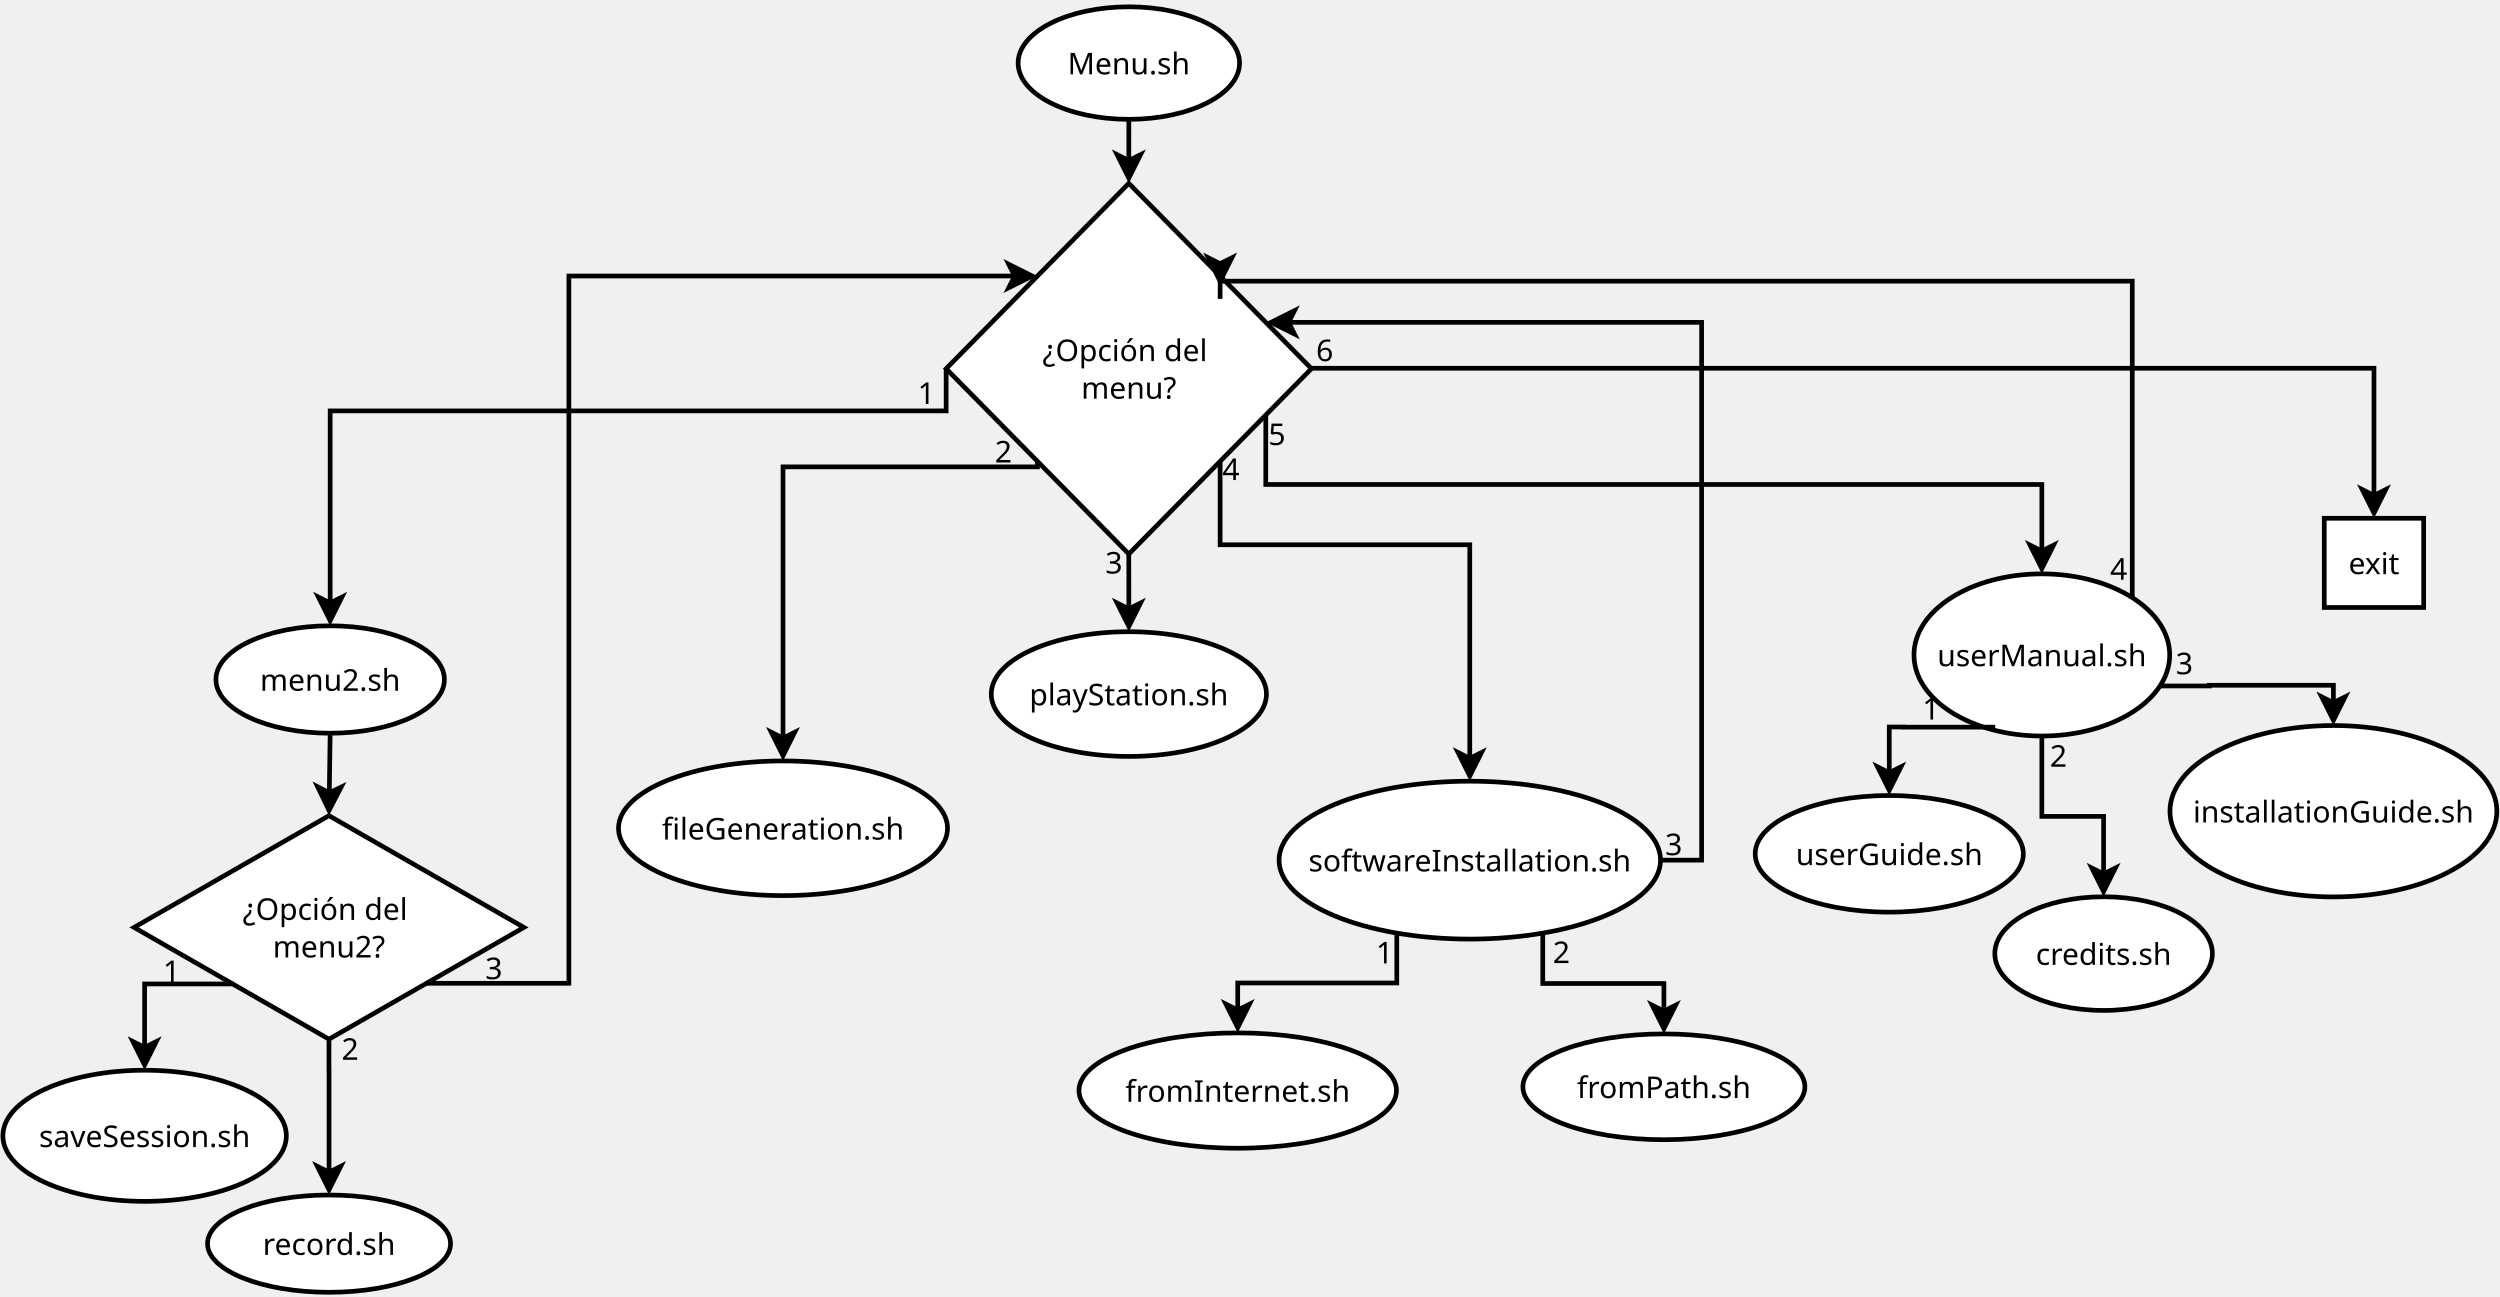
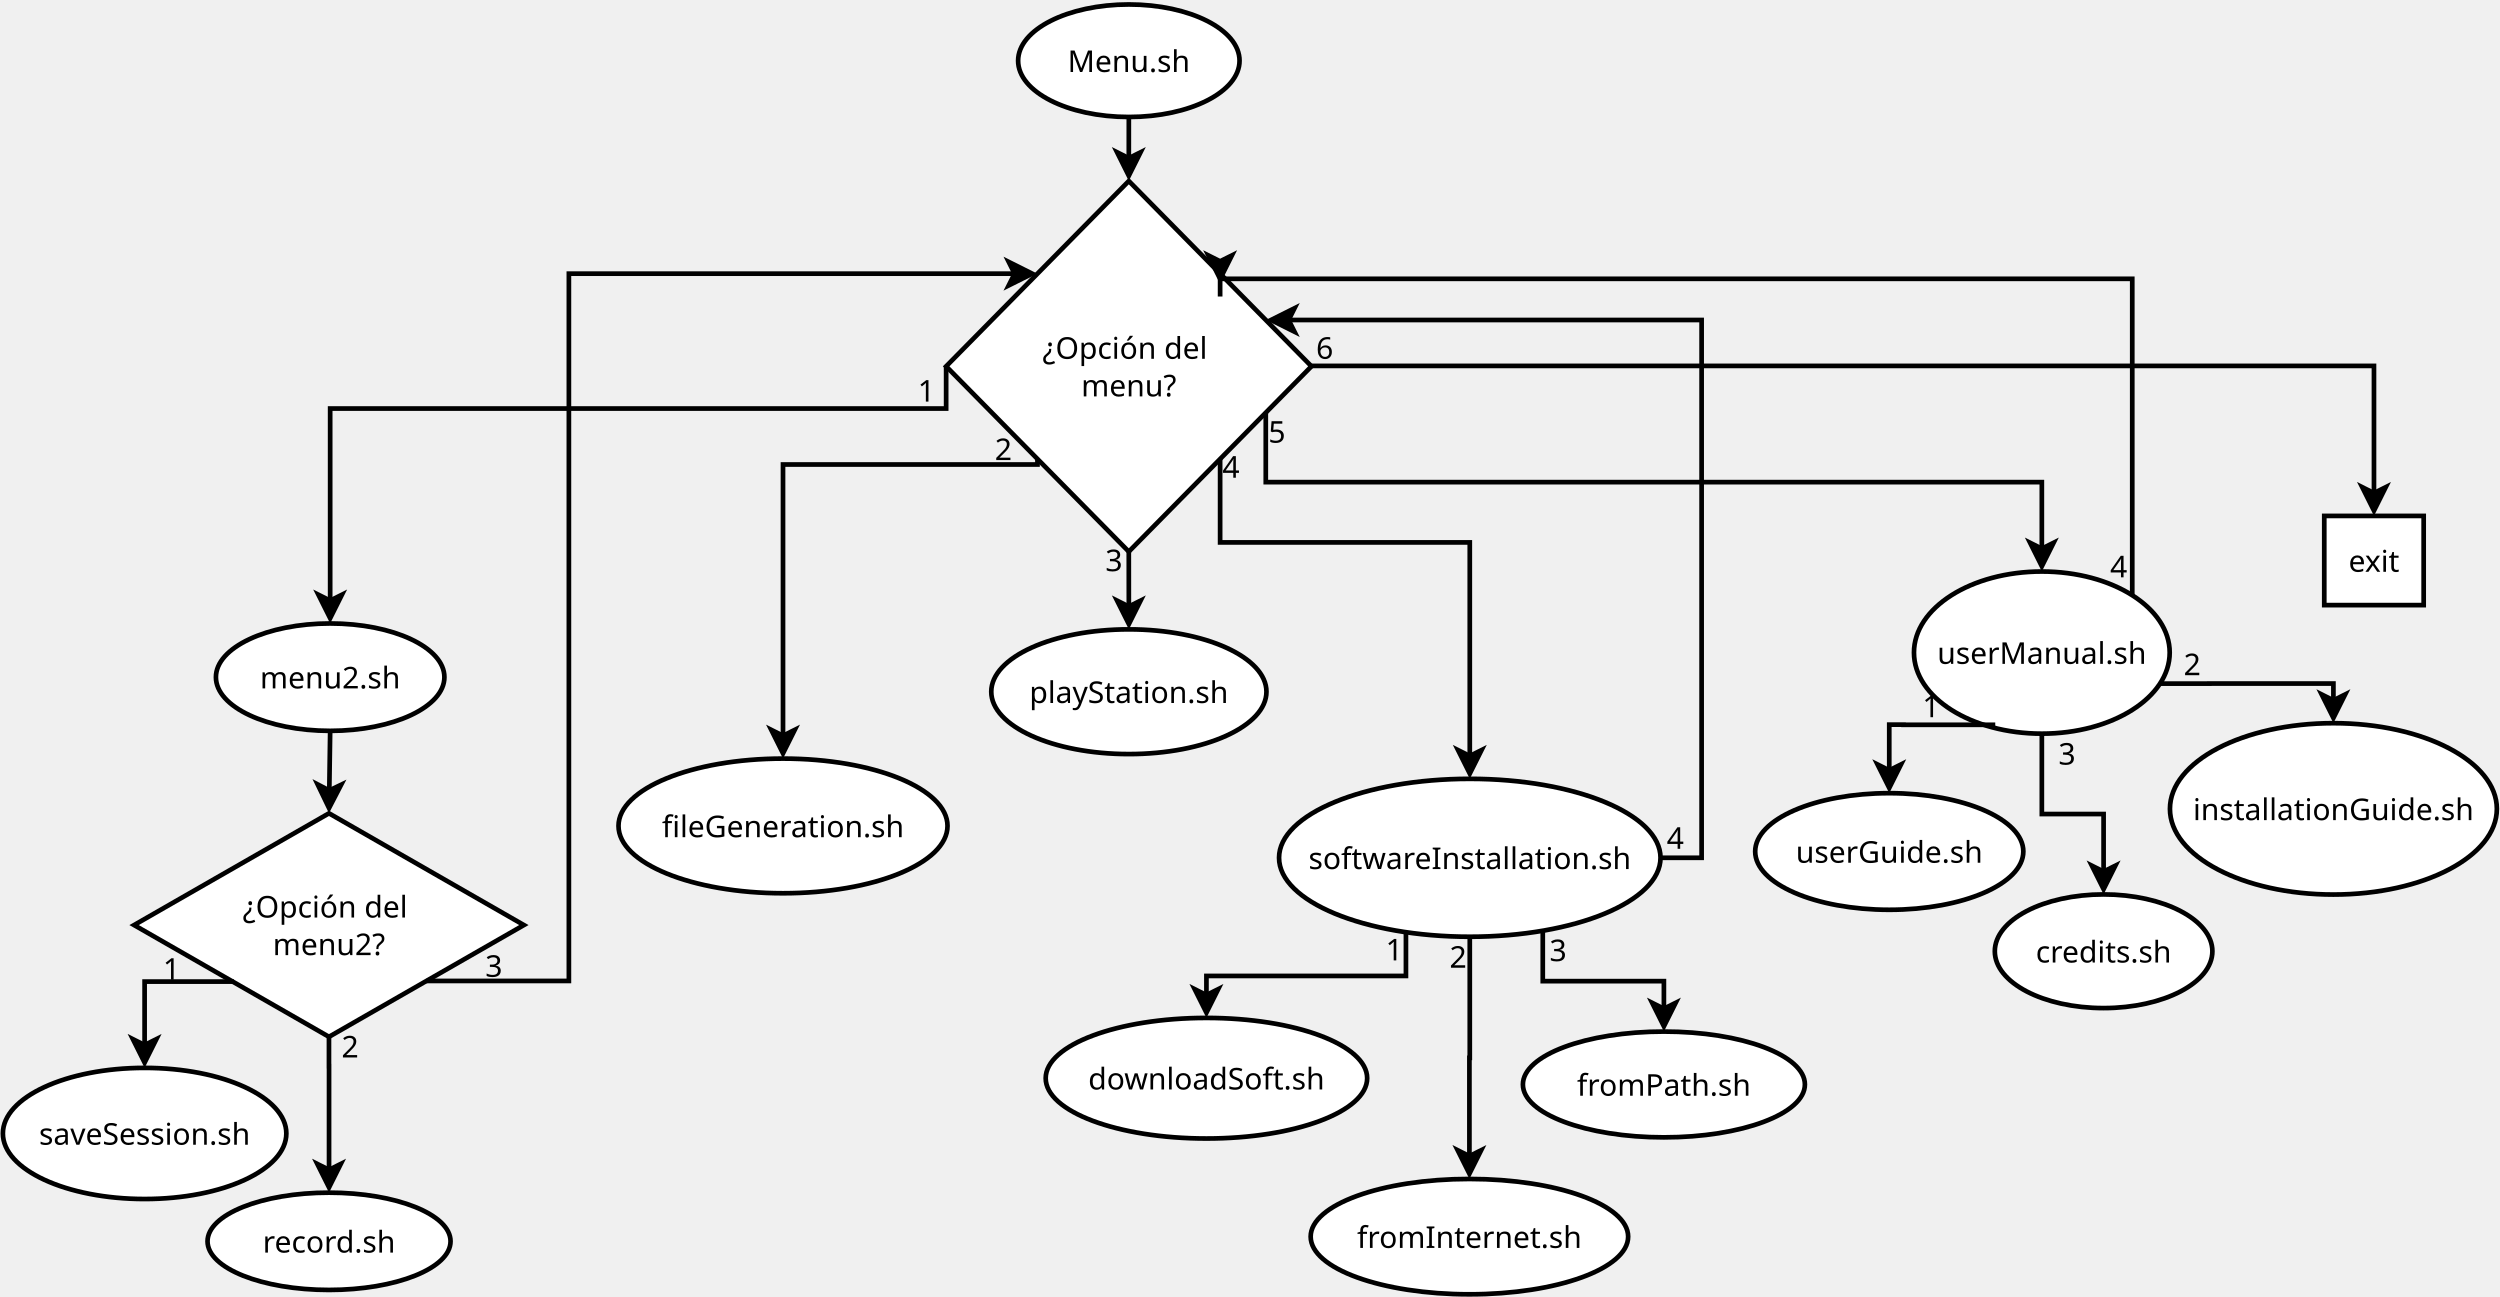
- <svg xmlns="http://www.w3.org/2000/svg" width="54cm" height="28cm" viewBox="-187 31 1065 550">
+ <svg xmlns="http://www.w3.org/2000/svg" width="54cm" height="28cm" viewBox="-187 31 1065 552">
  <g>
    <polygon style="fill: #ffffff" points="293.866,108 371.678,186.943 293.866,265.886 216.054,186.943 " />
    <polygon style="fill: none; fill-opacity:0; stroke-width: 2; stroke: #000000" points="293.866,108 371.678,186.943 293.866,265.886 216.054,186.943 " />
    <text font-size="12.8" style="fill: #000000;text-anchor:middle;font-family:sans-serif;font-style:normal;font-weight:normal" x="293.866" y="183.743">
      <tspan x="293.866" y="183.743">¿Opción del </tspan>
      <tspan x="293.866" y="199.743">menu?</tspan>
    </text>
  </g>
  <text font-size="12.8" style="fill: #000000;text-anchor:start;font-family:sans-serif;font-style:normal;font-weight:normal" x="293.866" y="186.943">
    <tspan x="293.866" y="186.943" />
  </text>
  <g>
    <rect style="fill: #ffffff" x="803.136" y="250.672" width="42.35" height="38" />
    <rect style="fill: none; fill-opacity:0; stroke-width: 2; stroke: #000000" x="803.136" y="250.672" width="42.35" height="38" />
    <text font-size="12.8" style="fill: #000000;text-anchor:middle;font-family:sans-serif;font-style:normal;font-weight:normal" x="824.311" y="274.472">
      <tspan x="824.311" y="274.472">exit</tspan>
    </text>
  </g>
  <text font-size="12.8" style="fill: #000000;text-anchor:start;font-family:sans-serif;font-style:normal;font-weight:normal" x="516.376" y="192.589">
    <tspan x="516.376" y="192.589" />
  </text>
  <g>
    <polyline style="fill: none; fill-opacity:0; stroke-width: 2; stroke: #000000" points="216.054,186.943 216.054,204.928 -46.351,204.928 -46.351,286.748 " />
    <polygon style="fill: #000000" points="-46.351,294.248 -51.351,284.248 -46.351,286.748 -41.351,284.248 " />
    <polygon style="fill: none; fill-opacity:0; stroke-width: 2; stroke: #000000" points="-46.351,294.248 -51.351,284.248 -46.351,286.748 -41.351,284.248 " />
  </g>
  <g>
    <polyline style="fill: none; fill-opacity:0; stroke-width: 2; stroke: #000000" points="254.96,226.414 254.96,228.77 146.562,228.77 146.562,344.316 " />
    <polygon style="fill: #000000" points="146.562,351.816 141.562,341.816 146.562,344.316 151.562,341.816 " />
    <polygon style="fill: none; fill-opacity:0; stroke-width: 2; stroke: #000000" points="146.562,351.816 141.562,341.816 146.562,344.316 151.562,341.816 " />
  </g>
  <g>
    <line style="fill: none; fill-opacity:0; stroke-width: 2; stroke: #000000" x1="293.866" y1="265.886" x2="293.886" y2="289.264" />
-     <polygon style="fill: #000000" points="293.893,296.764 288.884,286.768 293.886,289.264 298.884,286.76 " />
-     <polygon style="fill: none; fill-opacity:0; stroke-width: 2; stroke: #000000" points="293.893,296.764 288.884,286.768 293.886,289.264 298.884,286.76 " />
+     <polygon style="fill: #000000" points="293.892,296.764 288.884,286.768 293.886,289.264 298.884,286.76 " />
+     <polygon style="fill: none; fill-opacity:0; stroke-width: 2; stroke: #000000" points="293.892,296.764 288.884,286.768 293.886,289.264 298.884,286.76 " />
  </g>
  <g>
    <polyline style="fill: none; fill-opacity:0; stroke-width: 2; stroke: #000000" points="332.772,226.414 332.772,261.958 439.128,261.958 439.128,352.94 " />
    <polygon style="fill: #000000" points="439.128,360.44 434.128,350.44 439.128,352.94 444.128,350.44 " />
    <polygon style="fill: none; fill-opacity:0; stroke-width: 2; stroke: #000000" points="439.128,360.44 434.128,350.44 439.128,352.94 444.128,350.44 " />
  </g>
  <g>
    <polyline style="fill: none; fill-opacity:0; stroke-width: 2; stroke: #000000" points="371.678,186.943 371.678,186.763 824.312,186.763 824.312,240.936 " />
    <polygon style="fill: #000000" points="824.312,248.436 819.312,238.436 824.312,240.936 829.312,238.436 " />
    <polygon style="fill: none; fill-opacity:0; stroke-width: 2; stroke: #000000" points="824.312,248.436 819.312,238.436 824.312,240.936 829.312,238.436 " />
  </g>
  <g>
-     <polyline style="fill: none; fill-opacity:0; stroke-width: 2; stroke: #000000" points="352.225,206.679 352.225,236.28 682.822,236.28 682.822,264.62 " />
+     <polyline style="fill: none; fill-opacity:0; stroke-width: 2; stroke: #000000" points="352.224,206.678 352.224,236.28 682.822,236.28 682.822,264.62 " />
    <polygon style="fill: #000000" points="682.822,272.12 677.822,262.12 682.822,264.62 687.822,262.12 " />
    <polygon style="fill: none; fill-opacity:0; stroke-width: 2; stroke: #000000" points="682.822,272.12 677.822,262.12 682.822,264.62 687.822,262.12 " />
  </g>
  <g>
    <line style="fill: none; fill-opacity:0; stroke-width: 2; stroke: #000000" x1="293.882" y1="80.725" x2="293.872" y2="98.264" />
    <polygon style="fill: #000000" points="293.867,105.764 288.873,95.761 293.872,98.264 298.873,95.767 " />
    <polygon style="fill: none; fill-opacity:0; stroke-width: 2; stroke: #000000" points="293.867,105.764 288.873,95.761 293.872,98.264 298.873,95.767 " />
  </g>
  <g>
-     <polygon style="fill: #ffffff" points="-46.861,377.361 36.164,424.968 -46.861,472.575 -129.885,424.968 " />
-     <polygon style="fill: none; fill-opacity:0; stroke-width: 2; stroke: #000000" points="-46.861,377.361 36.164,424.968 -46.861,472.575 -129.885,424.968 " />
-     <text font-size="12.8" style="fill: #000000;text-anchor:middle;font-family:sans-serif;font-style:normal;font-weight:normal" x="-46.861" y="421.768">
-       <tspan x="-46.861" y="421.768">¿Opción del</tspan>
-       <tspan x="-46.861" y="437.768">menu2?</tspan>
+     <polygon style="fill: #ffffff" points="-46.861,377.36 36.164,424.967 -46.861,472.575 -129.885,424.967 " />
+     <polygon style="fill: none; fill-opacity:0; stroke-width: 2; stroke: #000000" points="-46.861,377.36 36.164,424.967 -46.861,472.575 -129.885,424.967 " />
+     <text font-size="12.8" style="fill: #000000;text-anchor:middle;font-family:sans-serif;font-style:normal;font-weight:normal" x="-46.861" y="421.767">
+       <tspan x="-46.861" y="421.767">¿Opción del</tspan>
+       <tspan x="-46.861" y="437.767">menu2?</tspan>
    </text>
  </g>
  <g>
    <line style="fill: none; fill-opacity:0; stroke-width: 2; stroke: #000000" x1="-46.351" y1="342.238" x2="-46.719" y2="367.625" />
-     <polygon style="fill: #000000" points="-46.828,375.125 -51.683,365.053 -46.719,367.625 -41.684,365.198 " />
-     <polygon style="fill: none; fill-opacity:0; stroke-width: 2; stroke: #000000" points="-46.828,375.125 -51.683,365.053 -46.719,367.625 -41.684,365.198 " />
+     <polygon style="fill: #000000" points="-46.828,375.124 -51.683,365.053 -46.719,367.625 -41.684,365.198 " />
+     <polygon style="fill: none; fill-opacity:0; stroke-width: 2; stroke: #000000" points="-46.828,375.124 -51.683,365.053 -46.719,367.625 -41.684,365.198 " />
  </g>
  <g>
    <polyline style="fill: none; fill-opacity:0; stroke-width: 2; stroke: #000000" points="-88.373,448.772 -88.373,449.048 -125.394,449.048 -125.394,476.072 " />
    <polygon style="fill: #000000" points="-125.394,483.572 -130.394,473.572 -125.394,476.072 -120.394,473.572 " />
    <polygon style="fill: none; fill-opacity:0; stroke-width: 2; stroke: #000000" points="-125.394,483.572 -130.394,473.572 -125.394,476.072 -120.394,473.572 " />
  </g>
  <g>
-     <polyline style="fill: none; fill-opacity:0; stroke-width: 2; stroke: #000000" points="-46.861,472.575 -46.861,485.082 -46.828,485.082 -46.828,529.228 " />
+     <polyline style="fill: none; fill-opacity:0; stroke-width: 2; stroke: #000000" points="-46.861,472.576 -46.861,485.082 -46.828,485.082 -46.828,529.228 " />
    <polygon style="fill: #000000" points="-46.828,536.728 -51.828,526.728 -46.828,529.228 -41.828,526.728 " />
    <polygon style="fill: none; fill-opacity:0; stroke-width: 2; stroke: #000000" points="-46.828,536.728 -51.828,526.728 -46.828,529.228 -41.828,526.728 " />
  </g>
  <g>
    <polyline style="fill: none; fill-opacity:0; stroke-width: 2; stroke: #000000" points="-5.348,448.772 55.342,448.772 55.342,147.471 245.224,147.471 " />
    <polygon style="fill: #000000" points="252.724,147.471 242.724,152.471 245.224,147.471 242.724,142.471 " />
    <polygon style="fill: none; fill-opacity:0; stroke-width: 2; stroke: #000000" points="252.724,147.471 242.724,152.471 245.224,147.471 242.724,142.471 " />
  </g>
  <g>
    <ellipse style="fill: #ffffff" cx="293.883" cy="56.757" rx="47.165" ry="23.968" />
    <ellipse style="fill: none; fill-opacity:0; stroke-width: 2; stroke: #000000" cx="293.883" cy="56.757" rx="47.165" ry="23.968" />
    <text font-size="12.8" style="fill: #000000;text-anchor:middle;font-family:sans-serif;font-style:normal;font-weight:normal" x="293.883" y="61.557">
      <tspan x="293.883" y="61.557">Menu.sh</tspan>
    </text>
  </g>
  <g>
    <ellipse style="fill: #ffffff" cx="-46.351" cy="319.361" rx="48.667" ry="22.877" />
    <ellipse style="fill: none; fill-opacity:0; stroke-width: 2; stroke: #000000" cx="-46.351" cy="319.361" rx="48.667" ry="22.877" />
    <text font-size="12.8" style="fill: #000000;text-anchor:middle;font-family:sans-serif;font-style:normal;font-weight:normal" x="-46.351" y="324.161">
      <tspan x="-46.351" y="324.161">menu2.sh</tspan>
    </text>
  </g>
  <g>
    <ellipse style="fill: #ffffff" cx="-46.828" cy="559.685" rx="51.763" ry="20.721" />
    <ellipse style="fill: none; fill-opacity:0; stroke-width: 2; stroke: #000000" cx="-46.828" cy="559.685" rx="51.763" ry="20.721" />
    <text font-size="12.8" style="fill: #000000;text-anchor:middle;font-family:sans-serif;font-style:normal;font-weight:normal" x="-46.828" y="564.485">
      <tspan x="-46.828" y="564.485">record.sh</tspan>
    </text>
  </g>
  <g>
    <ellipse style="fill: #ffffff" cx="-125.394" cy="513.739" rx="60.376" ry="27.931" />
    <ellipse style="fill: none; fill-opacity:0; stroke-width: 2; stroke: #000000" cx="-125.394" cy="513.739" rx="60.376" ry="27.931" />
    <text font-size="12.8" style="fill: #000000;text-anchor:middle;font-family:sans-serif;font-style:normal;font-weight:normal" x="-125.394" y="518.539">
      <tspan x="-125.394" y="518.539">saveSession.sh</tspan>
    </text>
  </g>
  <g>
    <ellipse style="fill: #ffffff" cx="146.562" cy="382.734" rx="70.08" ry="28.682" />
    <ellipse style="fill: none; fill-opacity:0; stroke-width: 2; stroke: #000000" cx="146.562" cy="382.734" rx="70.08" ry="28.682" />
    <text font-size="12.8" style="fill: #000000;text-anchor:middle;font-family:sans-serif;font-style:normal;font-weight:normal" x="146.562" y="387.534">
      <tspan x="146.562" y="387.534">fileGeneration.sh</tspan>
    </text>
  </g>
  <g>
    <ellipse style="fill: #ffffff" cx="293.894" cy="325.564" rx="58.617" ry="26.564" />
    <ellipse style="fill: none; fill-opacity:0; stroke-width: 2; stroke: #000000" cx="293.894" cy="325.564" rx="58.617" ry="26.564" />
    <text font-size="12.8" style="fill: #000000;text-anchor:middle;font-family:sans-serif;font-style:normal;font-weight:normal" x="293.894" y="330.364">
      <tspan x="293.894" y="330.364">playStation.sh</tspan>
    </text>
  </g>
  <g>
    <ellipse style="fill: #ffffff" cx="439.128" cy="396.309" rx="81.254" ry="33.633" />
    <ellipse style="fill: none; fill-opacity:0; stroke-width: 2; stroke: #000000" cx="439.128" cy="396.309" rx="81.254" ry="33.633" />
    <text font-size="12.8" style="fill: #000000;text-anchor:middle;font-family:sans-serif;font-style:normal;font-weight:normal" x="439.128" y="401.109">
      <tspan x="439.128" y="401.109">softwareInstallation.sh</tspan>
    </text>
  </g>
  <g>
    <ellipse style="fill: #ffffff" cx="682.823" cy="308.894" rx="54.471" ry="34.538" />
    <ellipse style="fill: none; fill-opacity:0; stroke-width: 2; stroke: #000000" cx="682.823" cy="308.894" rx="54.471" ry="34.538" />
    <text font-size="12.8" style="fill: #000000;text-anchor:middle;font-family:sans-serif;font-style:normal;font-weight:normal" x="682.823" y="313.694">
      <tspan x="682.823" y="313.694">userManual.sh</tspan>
    </text>
  </g>
  <text font-size="12.8" style="fill: #000000;text-anchor:start;font-family:sans-serif;font-style:normal;font-weight:normal" x="203.976" y="201.968">
    <tspan x="203.976" y="201.968">1</tspan>
  </text>
  <text font-size="12.8" style="fill: #000000;text-anchor:start;font-family:sans-serif;font-style:normal;font-weight:normal" x="236.784" y="226.888">
    <tspan x="236.784" y="226.888">2</tspan>
  </text>
  <text font-size="12.8" style="fill: #000000;text-anchor:start;font-family:sans-serif;font-style:normal;font-weight:normal" x="283.876" y="274.21">
    <tspan x="283.876" y="274.21">3</tspan>
  </text>
  <text font-size="12.8" style="fill: #000000;text-anchor:start;font-family:sans-serif;font-style:normal;font-weight:normal" x="333.74" y="234.392">
    <tspan x="333.74" y="234.392">4</tspan>
  </text>
  <text font-size="12.8" style="fill: #000000;text-anchor:start;font-family:sans-serif;font-style:normal;font-weight:normal" x="353.314" y="219.47">
    <tspan x="353.314" y="219.47">5</tspan>
  </text>
  <text font-size="12.8" style="fill: #000000;text-anchor:start;font-family:sans-serif;font-style:normal;font-weight:normal" x="373.654" y="183.736">
    <tspan x="373.654" y="183.736">6</tspan>
  </text>
  <text font-size="12.8" style="fill: #000000;text-anchor:start;font-family:sans-serif;font-style:normal;font-weight:normal" x="-117.587" y="448.246">
    <tspan x="-117.587" y="448.246">1</tspan>
  </text>
  <text font-size="12.8" style="fill: #000000;text-anchor:start;font-family:sans-serif;font-style:normal;font-weight:normal" x="-41.515" y="481.366">
    <tspan x="-41.515" y="481.366">2</tspan>
  </text>
-   <text font-size="12.8" style="fill: #000000;text-anchor:start;font-family:sans-serif;font-style:normal;font-weight:normal" x="19.728" y="447.011">
-     <tspan x="19.728" y="447.011">3</tspan>
-   </text>
-   <g>
-     <ellipse style="fill: #ffffff" cx="340.266" cy="494.469" rx="67.626" ry="24.567" />
-     <ellipse style="fill: none; fill-opacity:0; stroke-width: 2; stroke: #000000" cx="340.266" cy="494.469" rx="67.626" ry="24.567" />
-     <text font-size="12.8" style="fill: #000000;text-anchor:middle;font-family:sans-serif;font-style:normal;font-weight:normal" x="340.266" y="499.269">
-       <tspan x="340.266" y="499.269">fromInternet.sh</tspan>
+   <text font-size="12.8" style="fill: #000000;text-anchor:start;font-family:sans-serif;font-style:normal;font-weight:normal" x="19.728" y="447.01">
+     <tspan x="19.728" y="447.01">3</tspan>
+   </text>
+   <g>
+     <ellipse style="fill: #ffffff" cx="438.968" cy="557.699" rx="67.626" ry="24.567" />
+     <ellipse style="fill: none; fill-opacity:0; stroke-width: 2; stroke: #000000" cx="438.968" cy="557.699" rx="67.626" ry="24.567" />
+     <text font-size="12.8" style="fill: #000000;text-anchor:middle;font-family:sans-serif;font-style:normal;font-weight:normal" x="438.968" y="562.499">
+       <tspan x="438.968" y="562.499">fromInternet.sh</tspan>
    </text>
  </g>
  <g>
    <ellipse style="fill: #ffffff" cx="521.821" cy="492.872" rx="60.067" ry="22.534" />
    <ellipse style="fill: none; fill-opacity:0; stroke-width: 2; stroke: #000000" cx="521.821" cy="492.872" rx="60.067" ry="22.534" />
    <text font-size="12.8" style="fill: #000000;text-anchor:middle;font-family:sans-serif;font-style:normal;font-weight:normal" x="521.821" y="497.672">
      <tspan x="521.821" y="497.672">fromPath.sh</tspan>
    </text>
  </g>
  <g>
-     <polyline style="fill: none; fill-opacity:0; stroke-width: 2; stroke: #000000" points="408.033,427.381 408.033,448.641 340.266,448.641 340.266,460.166 " />
-     <polygon style="fill: #000000" points="340.266,467.666 335.266,457.666 340.266,460.166 345.266,457.666 " />
-     <polygon style="fill: none; fill-opacity:0; stroke-width: 2; stroke: #000000" points="340.266,467.666 335.266,457.666 340.266,460.166 345.266,457.666 " />
+     <polyline style="fill: none; fill-opacity:0; stroke-width: 2; stroke: #000000" points="439.128,429.941 439.128,481.537 438.968,481.537 438.968,523.397 " />
+     <polygon style="fill: #000000" points="438.968,530.897 433.968,520.897 438.968,523.397 443.968,520.897 " />
+     <polygon style="fill: none; fill-opacity:0; stroke-width: 2; stroke: #000000" points="438.968,530.897 433.968,520.897 438.968,523.397 443.968,520.897 " />
  </g>
  <g>
    <polyline style="fill: none; fill-opacity:0; stroke-width: 2; stroke: #000000" points="470.222,427.381 470.222,448.859 521.821,448.859 521.821,460.602 " />
    <polygon style="fill: #000000" points="521.821,468.102 516.821,458.102 521.821,460.602 526.821,458.102 " />
    <polygon style="fill: none; fill-opacity:0; stroke-width: 2; stroke: #000000" points="521.821,468.102 516.821,458.102 521.821,460.602 526.821,458.102 " />
  </g>
-   <text font-size="12.8" style="fill: #000000;text-anchor:start;font-family:sans-serif;font-style:normal;font-weight:normal" x="399.152" y="440.284">
-     <tspan x="399.152" y="440.284">1</tspan>
-   </text>
-   <text font-size="12.8" style="fill: #000000;text-anchor:start;font-family:sans-serif;font-style:normal;font-weight:normal" x="474.504" y="440.162">
-     <tspan x="474.504" y="440.162">2</tspan>
-   </text>
-   <g>
-     <polyline style="fill: none; fill-opacity:0; stroke-width: 2; stroke: #000000" points="520.382,396.308 537.89,396.308 537.89,167.207 361.961,167.207 " />
-     <polygon style="fill: #000000" points="354.461,167.207 364.461,162.207 361.961,167.207 364.461,172.207 " />
-     <polygon style="fill: none; fill-opacity:0; stroke-width: 2; stroke: #000000" points="354.461,167.207 364.461,162.207 361.961,167.207 364.461,172.207 " />
-   </g>
-   <text font-size="12.8" style="fill: #000000;text-anchor:start;font-family:sans-serif;font-style:normal;font-weight:normal" x="522.352" y="394.19">
-     <tspan x="522.352" y="394.19">3</tspan>
-   </text>
+   <text font-size="12.8" style="fill: #000000;text-anchor:start;font-family:sans-serif;font-style:normal;font-weight:normal" x="403.279" y="440.019">
+     <tspan x="403.279" y="440.019">1</tspan>
+   </text>
+   <text font-size="12.8" style="fill: #000000;text-anchor:start;font-family:sans-serif;font-style:normal;font-weight:normal" x="430.503" y="443.135">
+     <tspan x="430.503" y="443.135">2</tspan>
+   </text>
+   <g>
+     <polyline style="fill: none; fill-opacity:0; stroke-width: 2; stroke: #000000" points="520.382,396.308 537.89,396.308 537.89,167.207 361.96,167.207 " />
+     <polygon style="fill: #000000" points="354.46,167.207 364.46,162.207 361.96,167.207 364.46,172.207 " />
+     <polygon style="fill: none; fill-opacity:0; stroke-width: 2; stroke: #000000" points="354.46,167.207 364.46,162.207 361.96,167.207 364.46,172.207 " />
+   </g>
  <g>
    <ellipse style="fill: #ffffff" cx="709.133" cy="436.123" rx="46.343" ry="24.213" />
    <ellipse style="fill: none; fill-opacity:0; stroke-width: 2; stroke: #000000" cx="709.133" cy="436.123" rx="46.343" ry="24.213" />
    <text font-size="12.8" style="fill: #000000;text-anchor:middle;font-family:sans-serif;font-style:normal;font-weight:normal" x="709.133" y="440.923">
      <tspan x="709.133" y="440.923">credits.sh</tspan>
    </text>
  </g>
  <g>
    <ellipse style="fill: #ffffff" cx="807.031" cy="375.469" rx="69.633" ry="36.503" />
    <ellipse style="fill: none; fill-opacity:0; stroke-width: 2; stroke: #000000" cx="807.031" cy="375.469" rx="69.633" ry="36.503" />
    <text font-size="12.8" style="fill: #000000;text-anchor:middle;font-family:sans-serif;font-style:normal;font-weight:normal" x="807.031" y="380.269">
      <tspan x="807.031" y="380.269">installationGuide.sh</tspan>
    </text>
  </g>
  <text font-size="12.8" style="fill: #000000;text-anchor:start;font-family:sans-serif;font-style:normal;font-weight:normal" x="682.822" y="308.894">
    <tspan x="682.822" y="308.894" />
  </text>
  <g>
    <ellipse style="fill: #ffffff" cx="617.824" cy="393.622" rx="57.116" ry="24.838" />
    <ellipse style="fill: none; fill-opacity:0; stroke-width: 2; stroke: #000000" cx="617.824" cy="393.622" rx="57.116" ry="24.838" />
    <text font-size="12.8" style="fill: #000000;text-anchor:middle;font-family:sans-serif;font-style:normal;font-weight:normal" x="617.824" y="398.422">
      <tspan x="617.824" y="398.422">userGuide.sh</tspan>
    </text>
  </g>
  <g>
    <polyline style="fill: none; fill-opacity:0; stroke-width: 2; stroke: #000000" points="661.976,340.802 661.976,339.656 623.89,339.656 623.89,339.588 617.822,339.588 617.822,359.048 " />
    <polygon style="fill: #000000" points="617.822,366.548 612.822,356.548 617.822,359.048 622.822,356.548 " />
    <polygon style="fill: none; fill-opacity:0; stroke-width: 2; stroke: #000000" points="617.822,366.548 612.822,356.548 617.822,359.048 622.822,356.548 " />
  </g>
  <g>
-     <polyline style="fill: none; fill-opacity:0; stroke-width: 2; stroke: #000000" points="733.146,322.112 754.146,322.112 754.146,321.814 807.032,321.814 807.032,329.23 " />
-     <polygon style="fill: #000000" points="807.032,336.73 802.032,326.73 807.032,329.23 812.032,326.73 " />
-     <polygon style="fill: none; fill-opacity:0; stroke-width: 2; stroke: #000000" points="807.032,336.73 802.032,326.73 807.032,329.23 812.032,326.73 " />
-   </g>
-   <g>
    <polyline style="fill: none; fill-opacity:0; stroke-width: 2; stroke: #000000" points="682.823,343.432 682.823,377.671 709.133,377.671 709.133,402.174 " />
    <polygon style="fill: #000000" points="709.133,409.674 704.133,399.674 709.133,402.174 714.133,399.674 " />
    <polygon style="fill: none; fill-opacity:0; stroke-width: 2; stroke: #000000" points="709.133,409.674 704.133,399.674 709.133,402.174 714.133,399.674 " />
  </g>
  <text font-size="12.8" style="fill: #000000;text-anchor:start;font-family:sans-serif;font-style:normal;font-weight:normal" x="631.938" y="336.402">
    <tspan x="631.938" y="336.402">1</tspan>
  </text>
-   <text font-size="12.8" style="fill: #000000;text-anchor:start;font-family:sans-serif;font-style:normal;font-weight:normal" x="686.236" y="356.514">
-     <tspan x="686.236" y="356.514">2</tspan>
-   </text>
-   <text font-size="12.8" style="fill: #000000;text-anchor:start;font-family:sans-serif;font-style:normal;font-weight:normal" x="739.89" y="317.124">
-     <tspan x="739.89" y="317.124">3</tspan>
+   <text font-size="12.8" style="fill: #000000;text-anchor:start;font-family:sans-serif;font-style:normal;font-weight:normal" x="743.236" y="318.514">
+     <tspan x="743.236" y="318.514">2</tspan>
+   </text>
+   <text font-size="12.8" style="fill: #000000;text-anchor:start;font-family:sans-serif;font-style:normal;font-weight:normal" x="689.89" y="356.624">
+     <tspan x="689.89" y="356.624">3</tspan>
  </text>
  <g>
    <polyline style="fill: none; fill-opacity:0; stroke-width: 2; stroke: #000000" points="721.34,284.472 721.34,149.666 332.772,149.666 332.772,157.207 " />
    <polygon style="fill: #000000" points="332.772,149.707 327.772,139.707 332.772,142.207 337.772,139.707 " />
    <polygon style="fill: none; fill-opacity:0; stroke-width: 2; stroke: #000000" points="332.772,149.707 327.772,139.707 332.772,142.207 337.772,139.707 " />
  </g>
  <text font-size="12.8" style="fill: #000000;text-anchor:start;font-family:sans-serif;font-style:normal;font-weight:normal" x="711.9" y="276.836">
    <tspan x="711.9" y="276.836">4</tspan>
  </text>
  <text font-size="12.8" style="fill: #000000;text-anchor:start;font-family:sans-serif;font-style:normal;font-weight:normal" x="-46.861" y="424.968">
    <tspan x="-46.861" y="424.968" />
  </text>
  <text font-size="12.8" style="fill: #000000;text-anchor:start;font-family:sans-serif;font-style:normal;font-weight:normal" x="-46.861" y="424.968">
    <tspan x="-46.861" y="424.968" />
  </text>
+   <text font-size="12.8" style="fill: #000000;text-anchor:start;font-family:sans-serif;font-style:normal;font-weight:normal" x="473.091" y="440.337">
+     <tspan x="473.091" y="440.337">3</tspan>
+   </text>
+   <g>
+     <ellipse style="fill: #ffffff" cx="326.939" cy="490.212" rx="68.475" ry="25.688" />
+     <ellipse style="fill: none; fill-opacity:0; stroke-width: 2; stroke: #000000" cx="326.939" cy="490.212" rx="68.475" ry="25.688" />
+     <text font-size="12.8" style="fill: #000000;text-anchor:middle;font-family:sans-serif;font-style:normal;font-weight:normal" x="326.939" y="495.012">
+       <tspan x="326.939" y="495.012">downloadSoft.sh</tspan>
+     </text>
+   </g>
+   <g>
+     <polyline style="fill: none; fill-opacity:0; stroke-width: 2; stroke: #000000" points="411.931,428.756 411.931,446.64 326.939,446.64 326.939,454.788 " />
+     <polygon style="fill: #000000" points="326.939,462.288 321.939,452.288 326.939,454.788 331.939,452.288 " />
+     <polygon style="fill: none; fill-opacity:0; stroke-width: 2; stroke: #000000" points="326.939,462.288 321.939,452.288 326.939,454.788 331.939,452.288 " />
+   </g>
+   <text font-size="12.8" style="fill: #000000;text-anchor:start;font-family:sans-serif;font-style:normal;font-weight:normal" x="523.023" y="392.488">
+     <tspan x="523.023" y="392.488">4</tspan>
+   </text>
+   <g>
+     <polyline style="fill: none; fill-opacity:0; stroke-width: 2; stroke: #000000" points="733.148,322.111 754.148,322.111 754.148,322.082 807.031,322.082 807.031,329.23 " />
+     <polygon style="fill: #000000" points="807.031,336.73 802.031,326.73 807.031,329.23 812.031,326.73 " />
+     <polygon style="fill: none; fill-opacity:0; stroke-width: 2; stroke: #000000" points="807.031,336.73 802.031,326.73 807.031,329.23 812.031,326.73 " />
+   </g>
</svg>
